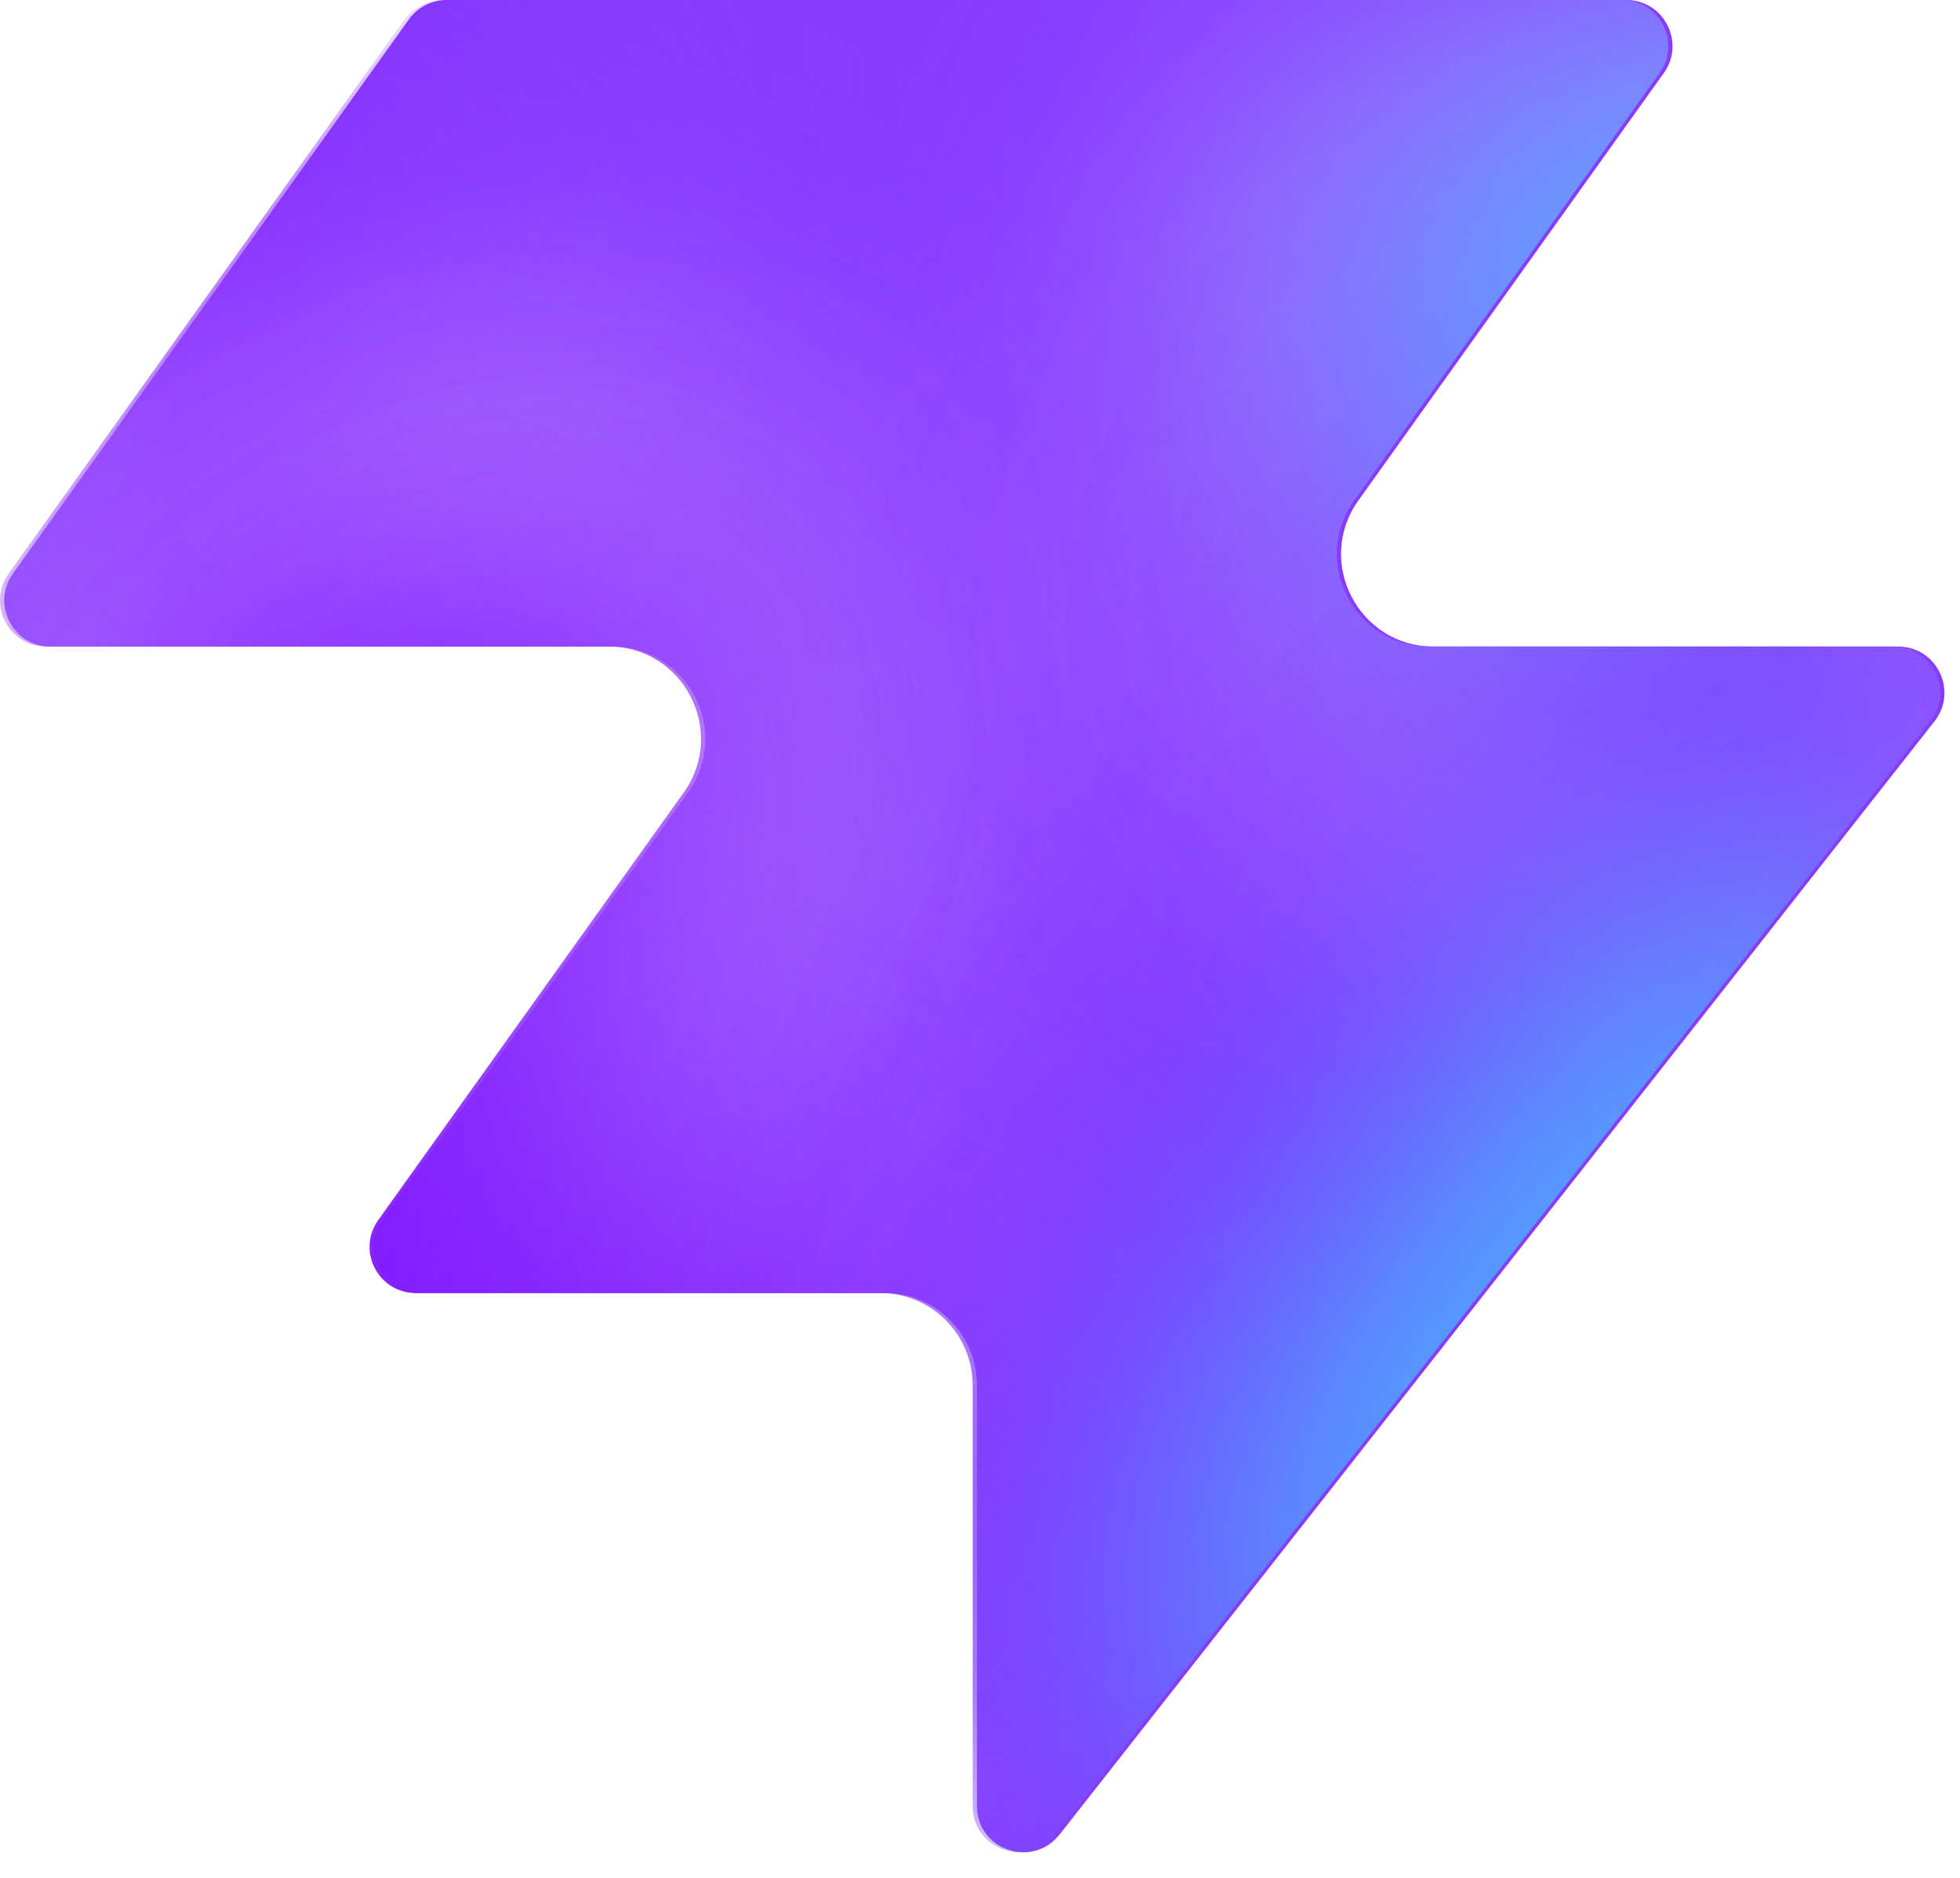
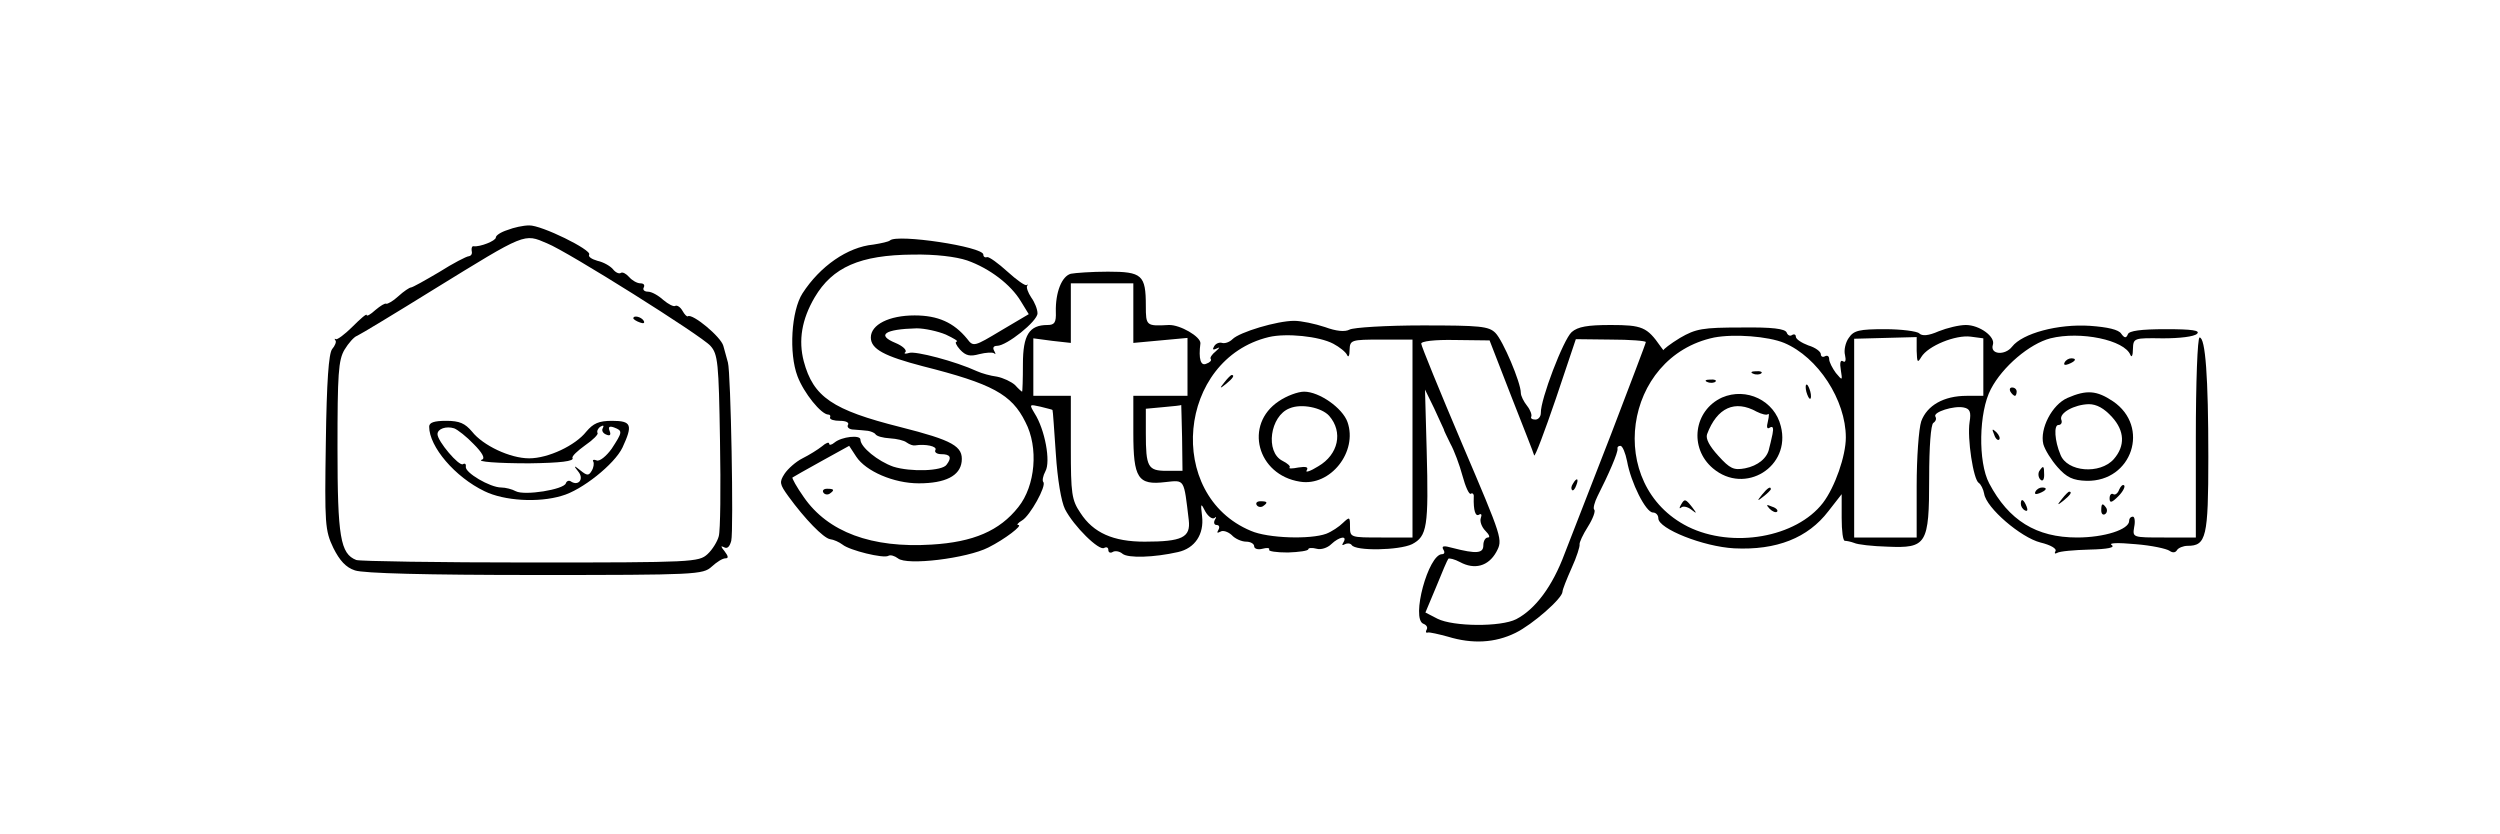
- <svg xmlns="http://www.w3.org/2000/svg" width="48" height="46" fill="none" viewBox="0 0 48 46">
-   <path fill="#863bff" d="M25.946 44.938c-.664.845-2.021.375-2.021-.698V33.937a2.26 2.26 0 0 0-2.262-2.262H10.287c-.92 0-1.456-1.04-.92-1.788l7.48-10.471c1.07-1.497 0-3.578-1.842-3.578H1.237c-.92 0-1.456-1.04-.92-1.788L10.013.474c.214-.297.556-.474.92-.474h28.894c.92 0 1.456 1.04.92 1.788l-7.48 10.471c-1.07 1.498 0 3.579 1.842 3.579h11.377c.943 0 1.473 1.088.89 1.83L25.947 44.94z" style="fill:#863bff;fill:color(display-p3 .525 .23 1);fill-opacity:1" />
-   <mask id="a" width="48" height="46" x="0" y="0" maskUnits="userSpaceOnUse" style="mask-type:alpha">
-     <path fill="#000" d="M25.842 44.938c-.664.844-2.021.375-2.021-.698V33.937a2.26 2.26 0 0 0-2.262-2.262H10.183c-.92 0-1.456-1.04-.92-1.788l7.48-10.471c1.07-1.498 0-3.579-1.842-3.579H1.133c-.92 0-1.456-1.04-.92-1.787L9.91.473c.214-.297.556-.474.92-.474h28.894c.92 0 1.456 1.04.92 1.788l-7.48 10.471c-1.07 1.498 0 3.578 1.842 3.578h11.377c.943 0 1.473 1.088.89 1.832L25.843 44.94z" style="fill:#000;fill-opacity:1" />
-   </mask>
-   <g mask="url(#a)">
-     <g filter="url(#b)">
-       <ellipse cx="5.508" cy="14.704" fill="#ede6ff" rx="5.508" ry="14.704" style="fill:#ede6ff;fill:color(display-p3 .927 .903 1);fill-opacity:1" transform="matrix(.00324 1 1 -.00324 -4.47 31.516)" />
-     </g>
-     <g filter="url(#c)">
-       <ellipse cx="10.399" cy="29.851" fill="#ede6ff" rx="10.399" ry="29.851" style="fill:#ede6ff;fill:color(display-p3 .927 .903 1);fill-opacity:1" transform="matrix(.00324 1 1 -.00324 -39.328 7.883)" />
-     </g>
-     <g filter="url(#d)">
-       <ellipse cx="5.508" cy="30.487" fill="#7e14ff" rx="5.508" ry="30.487" style="fill:#7e14ff;fill:color(display-p3 .492 .077 1);fill-opacity:1" transform="rotate(89.814 -25.913 -14.639)scale(1 -1)" />
-     </g>
-     <g filter="url(#e)">
-       <ellipse cx="5.508" cy="30.599" fill="#7e14ff" rx="5.508" ry="30.599" style="fill:#7e14ff;fill:color(display-p3 .492 .077 1);fill-opacity:1" transform="rotate(89.814 -32.644 -3.334)scale(1 -1)" />
-     </g>
-     <g filter="url(#f)">
-       <ellipse cx="5.508" cy="30.599" fill="#7e14ff" rx="5.508" ry="30.599" style="fill:#7e14ff;fill:color(display-p3 .492 .077 1);fill-opacity:1" transform="matrix(.00324 1 1 -.00324 -34.34 30.47)" />
-     </g>
-     <g filter="url(#g)">
-       <ellipse cx="14.072" cy="22.078" fill="#ede6ff" rx="14.072" ry="22.078" style="fill:#ede6ff;fill:color(display-p3 .927 .903 1);fill-opacity:1" transform="rotate(93.35 24.506 48.493)scale(-1 1)" />
-     </g>
-     <g filter="url(#h)">
-       <ellipse cx="3.47" cy="21.501" fill="#7e14ff" rx="3.47" ry="21.501" style="fill:#7e14ff;fill:color(display-p3 .492 .077 1);fill-opacity:1" transform="rotate(89.009 28.708 47.59)scale(-1 1)" />
-     </g>
-     <g filter="url(#i)">
-       <ellipse cx="3.47" cy="21.501" fill="#7e14ff" rx="3.47" ry="21.501" style="fill:#7e14ff;fill:color(display-p3 .492 .077 1);fill-opacity:1" transform="rotate(89.009 28.708 47.59)scale(-1 1)" />
-     </g>
-     <g filter="url(#j)">
-       <ellipse cx=".387" cy="8.972" fill="#7e14ff" rx="4.407" ry="29.108" style="fill:#7e14ff;fill:color(display-p3 .492 .077 1);fill-opacity:1" transform="rotate(39.51 .387 8.972)" />
-     </g>
-     <g filter="url(#k)">
-       <ellipse cx="47.523" cy="-6.092" fill="#7e14ff" rx="4.407" ry="29.108" style="fill:#7e14ff;fill:color(display-p3 .492 .077 1);fill-opacity:1" transform="rotate(37.892 47.523 -6.092)" />
-     </g>
-     <g filter="url(#l)">
-       <ellipse cx="41.412" cy="6.333" fill="#47bfff" rx="5.971" ry="9.665" style="fill:#47bfff;fill:color(display-p3 .28 .748 1);fill-opacity:1" transform="rotate(37.892 41.412 6.333)" />
-     </g>
-     <g filter="url(#m)">
-       <ellipse cx="-1.879" cy="38.332" fill="#7e14ff" rx="4.407" ry="29.108" style="fill:#7e14ff;fill:color(display-p3 .492 .077 1);fill-opacity:1" transform="rotate(37.892 -1.88 38.332)" />
-     </g>
-     <g filter="url(#n)">
-       <ellipse cx="-1.879" cy="38.332" fill="#7e14ff" rx="4.407" ry="29.108" style="fill:#7e14ff;fill:color(display-p3 .492 .077 1);fill-opacity:1" transform="rotate(37.892 -1.88 38.332)" />
-     </g>
-     <g filter="url(#o)">
-       <ellipse cx="35.651" cy="29.907" fill="#7e14ff" rx="4.407" ry="29.108" style="fill:#7e14ff;fill:color(display-p3 .492 .077 1);fill-opacity:1" transform="rotate(37.892 35.651 29.907)" />
-     </g>
-     <g filter="url(#p)">
-       <ellipse cx="38.418" cy="32.4" fill="#47bfff" rx="5.971" ry="15.297" style="fill:#47bfff;fill:color(display-p3 .28 .748 1);fill-opacity:1" transform="rotate(37.892 38.418 32.4)" />
-     </g>
+ <svg xmlns="http://www.w3.org/2000/svg" version="1.0" width="600pt" height="200pt" viewBox="0 0 600 200" preserveAspectRatio="xMidYMid meet">
+   <g transform="translate(0,200) scale(0.1,-0.1)" fill="#000000" stroke="none">
+     <path d="M1218 1448 c-16 -5 -28 -13 -28 -18 0 -8 -38 -23 -53 -21 -4 1 -6 -4 -5 -11 2 -7 -1 -12 -7 -13 -5 0 -38 -17 -71 -38 -34 -20 -64 -37 -68 -37 -3 0 -17 -9 -30 -21 -13 -12 -26 -19 -29 -18 -3 2 -14 -5 -26 -15 -12 -11 -21 -16 -21 -12 0 4 -15 -9 -34 -28 -19 -19 -37 -32 -40 -30 -3 2 -4 1 -1 -3 3 -3 -1 -13 -8 -21 -8 -11 -13 -76 -15 -224 -3 -196 -2 -211 18 -253 15 -30 30 -47 52 -54 20 -7 171 -11 433 -11 387 0 402 1 423 20 12 11 26 20 33 20 8 0 7 5 -2 17 -9 11 -10 14 -2 10 8 -5 14 0 18 15 6 25 -1 404 -8 428 -2 8 -7 26 -11 40 -6 22 -74 78 -85 71 -2 -2 -8 4 -13 13 -5 9 -13 14 -17 12 -4 -3 -17 4 -29 14 -12 11 -28 20 -37 20 -9 0 -13 5 -10 10 3 6 0 10 -8 10 -8 0 -20 7 -27 15 -7 8 -16 13 -20 10 -4 -3 -13 1 -19 9 -7 8 -23 17 -37 20 -14 4 -23 10 -20 15 7 11 -115 71 -144 70 -14 0 -37 -5 -52 -11z m95 -32 c50 -20 371 -222 392 -246 18 -20 20 -40 23 -228 2 -113 1 -216 -3 -229 -3 -12 -15 -32 -27 -43 -21 -19 -34 -20 -424 -20 -221 0 -410 3 -419 6 -38 15 -45 55 -45 269 0 177 2 211 17 236 9 15 23 31 30 33 7 3 90 53 185 112 221 136 215 134 271 110z" />
+     <path d="M1520 1236 c0 -2 7 -7 16 -10 8 -3 12 -2 9 4 -6 10 -25 14 -25 6z" />
+     <path d="M1030 976 c0 -48 62 -121 133 -155 47 -23 129 -28 185 -11 48 13 127 76 146 116 25 54 22 64 -25 64 -32 0 -45 -6 -62 -26 -26 -33 -91 -64 -137 -64 -46 0 -111 31 -137 64 -17 20 -30 26 -62 26 -29 0 -41 -4 -41 -14z m107 -42 c20 -20 28 -34 20 -37 -16 -5 37 -9 113 -9 75 1 109 5 104 13 -2 4 12 17 30 30 19 13 33 27 30 30 -2 4 1 11 7 15 7 4 9 3 6 -3 -4 -6 0 -13 8 -16 9 -4 12 -1 8 9 -4 10 0 12 11 8 21 -8 20 -11 -6 -51 -13 -18 -29 -31 -36 -28 -7 3 -11 1 -8 -3 2 -4 1 -14 -4 -22 -7 -12 -11 -12 -27 1 -16 13 -17 12 -5 -3 14 -17 1 -35 -17 -24 -5 4 -11 2 -13 -4 -5 -15 -99 -30 -120 -19 -9 5 -25 9 -35 9 -27 0 -88 36 -85 50 1 6 -2 9 -7 6 -9 -6 -61 55 -61 72 0 13 21 20 40 14 8 -3 30 -20 47 -38z" />
+     <path d="M2136 1423 c-3 -3 -21 -7 -40 -10 -62 -6 -128 -52 -170 -117 -27 -42 -33 -144 -12 -199 15 -40 57 -92 74 -92 4 0 6 -3 4 -7 -1 -5 10 -8 24 -8 14 0 23 -4 19 -10 -3 -5 3 -11 14 -11 12 -1 27 -2 34 -3 6 -1 15 -4 18 -8 3 -5 18 -9 35 -10 16 -1 34 -5 40 -10 7 -5 16 -8 20 -7 25 4 54 -2 49 -11 -3 -5 3 -10 14 -10 22 0 26 -8 13 -25 -10 -16 -87 -18 -128 -5 -37 13 -79 47 -79 65 0 12 -45 7 -62 -7 -7 -6 -13 -7 -13 -3 0 5 -8 2 -17 -6 -10 -8 -31 -21 -47 -29 -16 -8 -35 -25 -43 -37 -13 -20 -12 -25 9 -54 40 -55 84 -100 100 -103 9 -1 22 -7 30 -13 17 -14 99 -34 110 -27 5 3 15 0 23 -6 21 -18 166 0 217 26 40 20 84 54 72 54 -5 0 -1 5 9 11 19 11 59 83 51 92 -3 3 -1 15 5 26 13 23 -1 100 -26 139 -13 22 -13 22 14 16 15 -4 29 -7 29 -8 1 -1 4 -48 8 -105 4 -62 13 -115 22 -133 21 -41 82 -101 94 -93 6 3 10 1 10 -5 0 -6 5 -8 10 -5 6 4 17 2 24 -4 13 -11 76 -9 133 4 41 9 63 43 58 86 -4 32 -3 33 8 11 7 -12 17 -19 22 -15 4 4 5 2 1 -4 -4 -7 -2 -13 4 -13 6 0 8 -5 4 -12 -4 -7 -3 -8 5 -4 6 4 18 0 27 -8 8 -9 24 -16 35 -16 10 0 19 -5 19 -11 0 -6 9 -9 20 -6 11 3 18 2 16 -2 -3 -4 17 -7 45 -7 27 1 49 4 49 8 0 3 9 4 20 1 10 -3 26 2 35 11 19 18 40 22 29 4 -4 -6 -3 -8 4 -4 6 3 13 2 16 -2 9 -15 114 -13 145 2 36 19 40 41 35 226 l-4 145 22 -45 c11 -25 22 -47 23 -50 0 -3 8 -18 16 -35 9 -16 22 -51 29 -77 7 -26 16 -46 20 -43 4 3 8 -1 7 -8 -1 -32 4 -48 13 -42 5 3 7 0 4 -8 -3 -8 2 -22 11 -31 9 -9 12 -16 6 -16 -6 0 -11 -8 -11 -19 0 -19 -16 -21 -74 -6 -21 6 -27 5 -22 -4 4 -6 3 -11 -3 -11 -33 0 -75 -155 -45 -167 8 -3 11 -9 8 -14 -3 -5 -2 -9 3 -7 4 1 26 -4 48 -10 59 -18 113 -15 162 9 41 20 113 83 113 99 0 5 10 30 22 57 12 26 20 52 19 56 -1 5 8 24 20 43 12 19 19 38 15 41 -3 3 1 18 8 32 26 51 50 106 48 114 -1 4 2 7 7 7 5 0 12 -17 16 -37 9 -51 45 -123 62 -123 7 0 13 -6 13 -14 0 -25 108 -68 182 -72 102 -5 177 25 226 89 l32 41 0 -57 c0 -31 3 -56 8 -55 4 0 14 -2 22 -5 8 -4 44 -8 80 -9 94 -4 100 5 100 165 0 75 4 128 10 132 6 4 8 10 5 15 -7 11 45 27 68 22 15 -3 18 -11 14 -35 -6 -39 9 -138 22 -146 5 -3 11 -15 13 -26 5 -34 88 -105 135 -117 25 -6 40 -15 36 -21 -3 -5 -1 -7 4 -4 6 4 41 7 78 8 44 1 62 5 53 11 -8 5 14 6 57 2 39 -3 75 -11 82 -16 7 -5 14 -5 18 2 3 5 15 10 25 10 45 0 50 20 50 213 0 192 -7 287 -21 287 -5 0 -9 -108 -9 -240 l0 -240 -76 0 c-76 0 -76 0 -72 25 3 14 1 25 -3 25 -5 0 -9 -4 -9 -10 0 -21 -60 -40 -125 -40 -98 0 -164 41 -211 130 -27 51 -25 171 4 226 28 54 93 109 143 122 72 18 178 -4 192 -40 3 -7 6 -1 6 14 1 27 2 27 72 26 40 0 75 4 82 11 8 8 -12 11 -75 11 -60 0 -88 -4 -91 -12 -4 -10 -8 -10 -16 1 -6 10 -33 16 -75 19 -77 5 -162 -18 -187 -50 -17 -22 -54 -19 -46 5 6 19 -32 47 -65 47 -16 0 -45 -7 -65 -15 -25 -11 -40 -12 -47 -5 -5 5 -43 10 -82 10 -62 0 -75 -3 -87 -21 -8 -11 -12 -30 -9 -41 3 -13 1 -19 -5 -15 -6 4 -8 -4 -5 -21 4 -26 4 -26 -12 -7 -8 11 -16 26 -16 33 0 7 -4 10 -10 7 -5 -3 -10 -1 -10 5 0 6 -13 16 -30 21 -16 6 -30 15 -30 21 0 5 -4 7 -9 4 -5 -4 -11 0 -13 6 -4 9 -34 13 -109 12 -93 0 -109 -3 -147 -25 -23 -14 -41 -28 -40 -30 2 -2 -1 2 -7 10 -32 46 -44 51 -119 51 -56 0 -79 -4 -94 -17 -20 -18 -75 -162 -74 -194 0 -9 -6 -16 -13 -16 -8 0 -12 3 -10 7 2 4 -2 16 -10 26 -8 10 -15 24 -15 31 0 25 -43 126 -61 144 -16 16 -36 18 -175 18 -87 0 -166 -5 -175 -10 -11 -6 -32 -4 -59 6 -24 8 -57 15 -74 15 -41 0 -131 -27 -148 -44 -7 -7 -18 -11 -25 -9 -6 2 -15 -1 -19 -8 -5 -8 -3 -10 7 -5 8 4 6 1 -3 -7 -10 -8 -15 -16 -12 -19 2 -3 -2 -8 -11 -11 -13 -6 -19 11 -14 49 1 16 -49 45 -76 44 -54 -3 -55 -2 -55 46 0 74 -9 82 -91 82 -39 0 -79 -3 -89 -5 -22 -6 -37 -45 -36 -91 1 -26 -3 -32 -20 -32 -44 0 -59 -24 -59 -94 0 -36 -1 -66 -2 -66 -1 0 -9 7 -17 16 -9 8 -28 17 -43 20 -16 2 -37 8 -48 13 -52 24 -148 49 -163 44 -9 -3 -14 -2 -9 2 4 5 -7 15 -24 22 -46 19 -26 33 51 35 19 0 51 -7 70 -15 19 -9 31 -16 26 -17 -5 0 -1 -9 8 -19 14 -15 24 -17 46 -11 16 4 32 5 36 2 4 -4 4 -1 0 6 -4 7 -2 12 7 12 23 0 97 59 97 78 0 10 -7 27 -15 38 -8 12 -12 24 -10 28 3 3 2 4 -1 2 -3 -3 -24 12 -46 32 -22 20 -44 36 -49 35 -5 -2 -9 1 -9 6 0 19 -207 50 -224 34z m185 -48 c54 -19 105 -58 129 -98 l19 -31 -66 -39 c-65 -39 -67 -40 -82 -20 -32 39 -70 56 -126 56 -61 0 -105 -22 -105 -53 0 -28 33 -45 125 -69 166 -42 213 -67 246 -134 32 -61 24 -153 -17 -204 -45 -57 -108 -84 -208 -90 -144 -9 -249 30 -307 114 -17 24 -29 46 -27 47 1 1 33 19 69 39 l67 37 17 -26 c23 -35 90 -64 150 -64 64 0 99 18 103 52 4 37 -21 51 -147 83 -163 41 -209 72 -232 158 -13 50 -5 100 26 153 43 73 109 102 236 103 54 1 103 -5 130 -14z m399 -126 l0 -72 65 6 65 6 0 -69 0 -70 -65 0 -65 0 0 -89 c0 -109 11 -126 77 -118 47 5 44 9 56 -91 5 -42 -16 -52 -106 -52 -75 0 -123 21 -154 69 -21 31 -23 46 -23 157 l0 124 -45 0 -45 0 0 69 0 69 45 -6 45 -5 0 72 0 71 75 0 75 0 0 -71z m480 -74 c15 -8 30 -20 33 -27 3 -7 6 -2 6 12 1 24 3 25 76 25 l75 0 0 -237 0 -238 -75 0 c-74 0 -75 0 -75 26 0 24 -1 24 -17 9 -9 -9 -27 -21 -40 -26 -38 -14 -140 -11 -181 7 -206 86 -176 412 43 465 42 10 121 2 155 -16z m1082 2 c81 -34 148 -137 148 -227 0 -44 -26 -119 -55 -157 -64 -83 -217 -110 -324 -57 -199 100 -156 408 63 454 48 9 129 3 168 -13z m478 -58 l0 -69 -40 0 c-55 0 -95 -23 -109 -61 -6 -18 -11 -88 -11 -155 l0 -124 -75 0 -75 0 0 239 0 238 75 2 75 2 0 -33 c1 -28 2 -30 11 -15 16 27 83 54 119 49 l30 -4 0 -69z m-1133 -70 c29 -74 54 -137 55 -142 2 -4 25 57 52 136 l48 143 84 -1 c46 0 84 -3 84 -6 0 -3 -38 -102 -83 -220 -46 -118 -96 -247 -112 -288 -29 -78 -70 -133 -116 -157 -37 -19 -151 -18 -189 1 l-29 15 26 62 c14 35 27 65 29 67 2 2 15 -1 28 -8 35 -19 68 -10 87 24 16 30 16 30 -82 260 -54 127 -98 235 -98 240 -1 6 32 10 81 9 l83 -1 52 -134z m-790 -99 l1 -80 -38 0 c-45 0 -50 9 -50 90 l0 59 43 4 c23 2 42 4 42 5 0 1 1 -34 2 -78z" />
+     <path d="M1976 818 c3 -5 10 -6 15 -3 13 9 11 12 -6 12 -8 0 -12 -4 -9 -9z" />
+     <path d="M2939 1083 c-13 -16 -12 -17 4 -4 16 13 21 21 13 21 -2 0 -10 -8 -17 -17z" />
+     <path d="M3069 1037 c-84 -56 -52 -177 51 -193 73 -12 139 72 114 143 -12 34 -68 73 -104 73 -15 0 -42 -10 -61 -23z m121 -35 c34 -39 22 -93 -26 -121 -19 -12 -32 -16 -28 -10 5 8 -1 10 -20 7 -15 -3 -24 -3 -21 0 3 3 -5 10 -17 16 -42 21 -30 108 17 126 28 12 77 2 95 -18z" />
+     <path d="M3016 788 c3 -5 10 -6 15 -3 13 9 11 12 -6 12 -8 0 -12 -4 -9 -9z" />
+     <path d="M4208 1103 c7 -3 16 -2 19 1 4 3 -2 6 -13 5 -11 0 -14 -3 -6 -6z" />
+     <path d="M4098 1083 c7 -3 16 -2 19 1 4 3 -2 6 -13 5 -11 0 -14 -3 -6 -6z" />
+     <path d="M4334 1066 c1 -8 5 -18 8 -22 4 -3 5 1 4 10 -1 8 -5 18 -8 22 -4 3 -5 -1 -4 -10z" />
+     <path d="M4133 1046 c-68 -31 -80 -121 -22 -170 77 -65 188 4 163 101 -15 62 -83 94 -141 69z m83 -34 c12 -6 24 -9 27 -6 3 3 3 -4 0 -17 -4 -15 -2 -20 5 -15 7 4 9 -1 6 -16 -3 -13 -6 -28 -8 -34 -4 -23 -27 -42 -58 -48 -27 -5 -36 -1 -64 30 -21 23 -31 41 -27 52 24 64 67 83 119 54z" />
+     <path d="M4229 813 c-13 -16 -12 -17 4 -4 9 7 17 15 17 17 0 8 -8 3 -21 -13z" />
+     <path d="M4034 788 c-4 -7 -4 -10 1 -6 4 4 15 2 24 -5 14 -11 14 -10 2 6 -16 20 -18 21 -27 5z" />
+     <path d="M4247 779 c7 -7 15 -10 18 -7 3 3 -2 9 -12 12 -14 6 -15 5 -6 -5z" />
+     <path d="M3775 839 c-4 -6 -5 -12 -2 -15 2 -3 7 2 10 11 7 17 1 20 -8 4z" />
+     <path d="M4955 1130 c-3 -6 1 -7 9 -4 18 7 21 14 7 14 -6 0 -13 -4 -16 -10z" />
+     <path d="M4825 1060 c3 -5 8 -10 11 -10 2 0 4 5 4 10 0 6 -5 10 -11 10 -5 0 -7 -4 -4 -10z" />
+     <path d="M4962 1045 c-37 -16 -67 -74 -58 -111 4 -14 19 -38 34 -55 22 -25 37 -32 70 -33 109 -2 153 130 63 191 -39 26 -63 28 -109 8z m107 -46 c30 -33 32 -69 4 -101 -33 -37 -112 -31 -128 11 -14 33 -16 71 -5 71 7 0 10 6 7 13 -5 16 31 36 66 37 19 0 37 -10 56 -31z" />
+     <path d="M4786 957 c3 -10 9 -15 12 -12 3 3 0 11 -7 18 -10 9 -11 8 -5 -6z" />
+     <path d="M4894 869 c-3 -6 -2 -15 3 -20 5 -5 9 -1 9 11 0 23 -2 24 -12 9z" />
+     <path d="M5086 825 c-3 -9 -10 -14 -14 -11 -5 3 -9 -2 -9 -10 0 -12 5 -11 21 5 11 11 17 23 14 26 -3 3 -8 -1 -12 -10z" />
+     <path d="M4885 820 c-3 -6 1 -7 9 -4 18 7 21 14 7 14 -6 0 -13 -4 -16 -10z" />
+     <path d="M4949 803 c-13 -16 -12 -17 4 -4 16 13 21 21 13 21 -2 0 -10 -8 -17 -17z" />
+     <path d="M4850 791 c0 -6 4 -13 10 -16 6 -3 7 1 4 9 -7 18 -14 21 -14 7z" />
+     <path d="M5043 775 c0 -8 4 -12 9 -9 5 3 6 10 3 15 -9 13 -12 11 -12 -6z" />
  </g>
-   <defs>
-     <filter id="b" width="60.045" height="41.654" x="-19.77" y="16.149" color-interpolation-filters="sRGB" filterUnits="userSpaceOnUse">
-       <feFlood flood-opacity="0" result="BackgroundImageFix" />
-       <feBlend in="SourceGraphic" in2="BackgroundImageFix" result="shape" />
-       <feGaussianBlur result="effect1_foregroundBlur_2002_17158" stdDeviation="7.659" />
-     </filter>
-     <filter id="c" width="90.34" height="51.437" x="-54.613" y="-7.533" color-interpolation-filters="sRGB" filterUnits="userSpaceOnUse">
-       <feFlood flood-opacity="0" result="BackgroundImageFix" />
-       <feBlend in="SourceGraphic" in2="BackgroundImageFix" result="shape" />
-       <feGaussianBlur result="effect1_foregroundBlur_2002_17158" stdDeviation="7.659" />
-     </filter>
-     <filter id="d" width="79.355" height="29.4" x="-49.64" y="2.03" color-interpolation-filters="sRGB" filterUnits="userSpaceOnUse">
-       <feFlood flood-opacity="0" result="BackgroundImageFix" />
-       <feBlend in="SourceGraphic" in2="BackgroundImageFix" result="shape" />
-       <feGaussianBlur result="effect1_foregroundBlur_2002_17158" stdDeviation="4.596" />
-     </filter>
-     <filter id="e" width="79.579" height="29.4" x="-45.045" y="20.029" color-interpolation-filters="sRGB" filterUnits="userSpaceOnUse">
-       <feFlood flood-opacity="0" result="BackgroundImageFix" />
-       <feBlend in="SourceGraphic" in2="BackgroundImageFix" result="shape" />
-       <feGaussianBlur result="effect1_foregroundBlur_2002_17158" stdDeviation="4.596" />
-     </filter>
-     <filter id="f" width="79.579" height="29.4" x="-43.513" y="21.178" color-interpolation-filters="sRGB" filterUnits="userSpaceOnUse">
-       <feFlood flood-opacity="0" result="BackgroundImageFix" />
-       <feBlend in="SourceGraphic" in2="BackgroundImageFix" result="shape" />
-       <feGaussianBlur result="effect1_foregroundBlur_2002_17158" stdDeviation="4.596" />
-     </filter>
-     <filter id="g" width="74.749" height="58.852" x="15.756" y="-17.901" color-interpolation-filters="sRGB" filterUnits="userSpaceOnUse">
-       <feFlood flood-opacity="0" result="BackgroundImageFix" />
-       <feBlend in="SourceGraphic" in2="BackgroundImageFix" result="shape" />
-       <feGaussianBlur result="effect1_foregroundBlur_2002_17158" stdDeviation="7.659" />
-     </filter>
-     <filter id="h" width="61.377" height="25.362" x="23.548" y="2.284" color-interpolation-filters="sRGB" filterUnits="userSpaceOnUse">
-       <feFlood flood-opacity="0" result="BackgroundImageFix" />
-       <feBlend in="SourceGraphic" in2="BackgroundImageFix" result="shape" />
-       <feGaussianBlur result="effect1_foregroundBlur_2002_17158" stdDeviation="4.596" />
-     </filter>
-     <filter id="i" width="61.377" height="25.362" x="23.548" y="2.284" color-interpolation-filters="sRGB" filterUnits="userSpaceOnUse">
-       <feFlood flood-opacity="0" result="BackgroundImageFix" />
-       <feBlend in="SourceGraphic" in2="BackgroundImageFix" result="shape" />
-       <feGaussianBlur result="effect1_foregroundBlur_2002_17158" stdDeviation="4.596" />
-     </filter>
-     <filter id="j" width="56.045" height="63.649" x="-27.636" y="-22.853" color-interpolation-filters="sRGB" filterUnits="userSpaceOnUse">
-       <feFlood flood-opacity="0" result="BackgroundImageFix" />
-       <feBlend in="SourceGraphic" in2="BackgroundImageFix" result="shape" />
-       <feGaussianBlur result="effect1_foregroundBlur_2002_17158" stdDeviation="4.596" />
-     </filter>
-     <filter id="k" width="54.814" height="64.646" x="20.116" y="-38.415" color-interpolation-filters="sRGB" filterUnits="userSpaceOnUse">
-       <feFlood flood-opacity="0" result="BackgroundImageFix" />
-       <feBlend in="SourceGraphic" in2="BackgroundImageFix" result="shape" />
-       <feGaussianBlur result="effect1_foregroundBlur_2002_17158" stdDeviation="4.596" />
-     </filter>
-     <filter id="l" width="33.541" height="35.313" x="24.641" y="-11.323" color-interpolation-filters="sRGB" filterUnits="userSpaceOnUse">
-       <feFlood flood-opacity="0" result="BackgroundImageFix" />
-       <feBlend in="SourceGraphic" in2="BackgroundImageFix" result="shape" />
-       <feGaussianBlur result="effect1_foregroundBlur_2002_17158" stdDeviation="4.596" />
-     </filter>
-     <filter id="m" width="54.814" height="64.646" x="-29.286" y="6.009" color-interpolation-filters="sRGB" filterUnits="userSpaceOnUse">
-       <feFlood flood-opacity="0" result="BackgroundImageFix" />
-       <feBlend in="SourceGraphic" in2="BackgroundImageFix" result="shape" />
-       <feGaussianBlur result="effect1_foregroundBlur_2002_17158" stdDeviation="4.596" />
-     </filter>
-     <filter id="n" width="54.814" height="64.646" x="-29.286" y="6.009" color-interpolation-filters="sRGB" filterUnits="userSpaceOnUse">
-       <feFlood flood-opacity="0" result="BackgroundImageFix" />
-       <feBlend in="SourceGraphic" in2="BackgroundImageFix" result="shape" />
-       <feGaussianBlur result="effect1_foregroundBlur_2002_17158" stdDeviation="4.596" />
-     </filter>
-     <filter id="o" width="54.814" height="64.646" x="8.244" y="-2.416" color-interpolation-filters="sRGB" filterUnits="userSpaceOnUse">
-       <feFlood flood-opacity="0" result="BackgroundImageFix" />
-       <feBlend in="SourceGraphic" in2="BackgroundImageFix" result="shape" />
-       <feGaussianBlur result="effect1_foregroundBlur_2002_17158" stdDeviation="4.596" />
-     </filter>
-     <filter id="p" width="39.409" height="43.623" x="18.713" y="10.588" color-interpolation-filters="sRGB" filterUnits="userSpaceOnUse">
-       <feFlood flood-opacity="0" result="BackgroundImageFix" />
-       <feBlend in="SourceGraphic" in2="BackgroundImageFix" result="shape" />
-       <feGaussianBlur result="effect1_foregroundBlur_2002_17158" stdDeviation="4.596" />
-     </filter>
-   </defs>
</svg>
